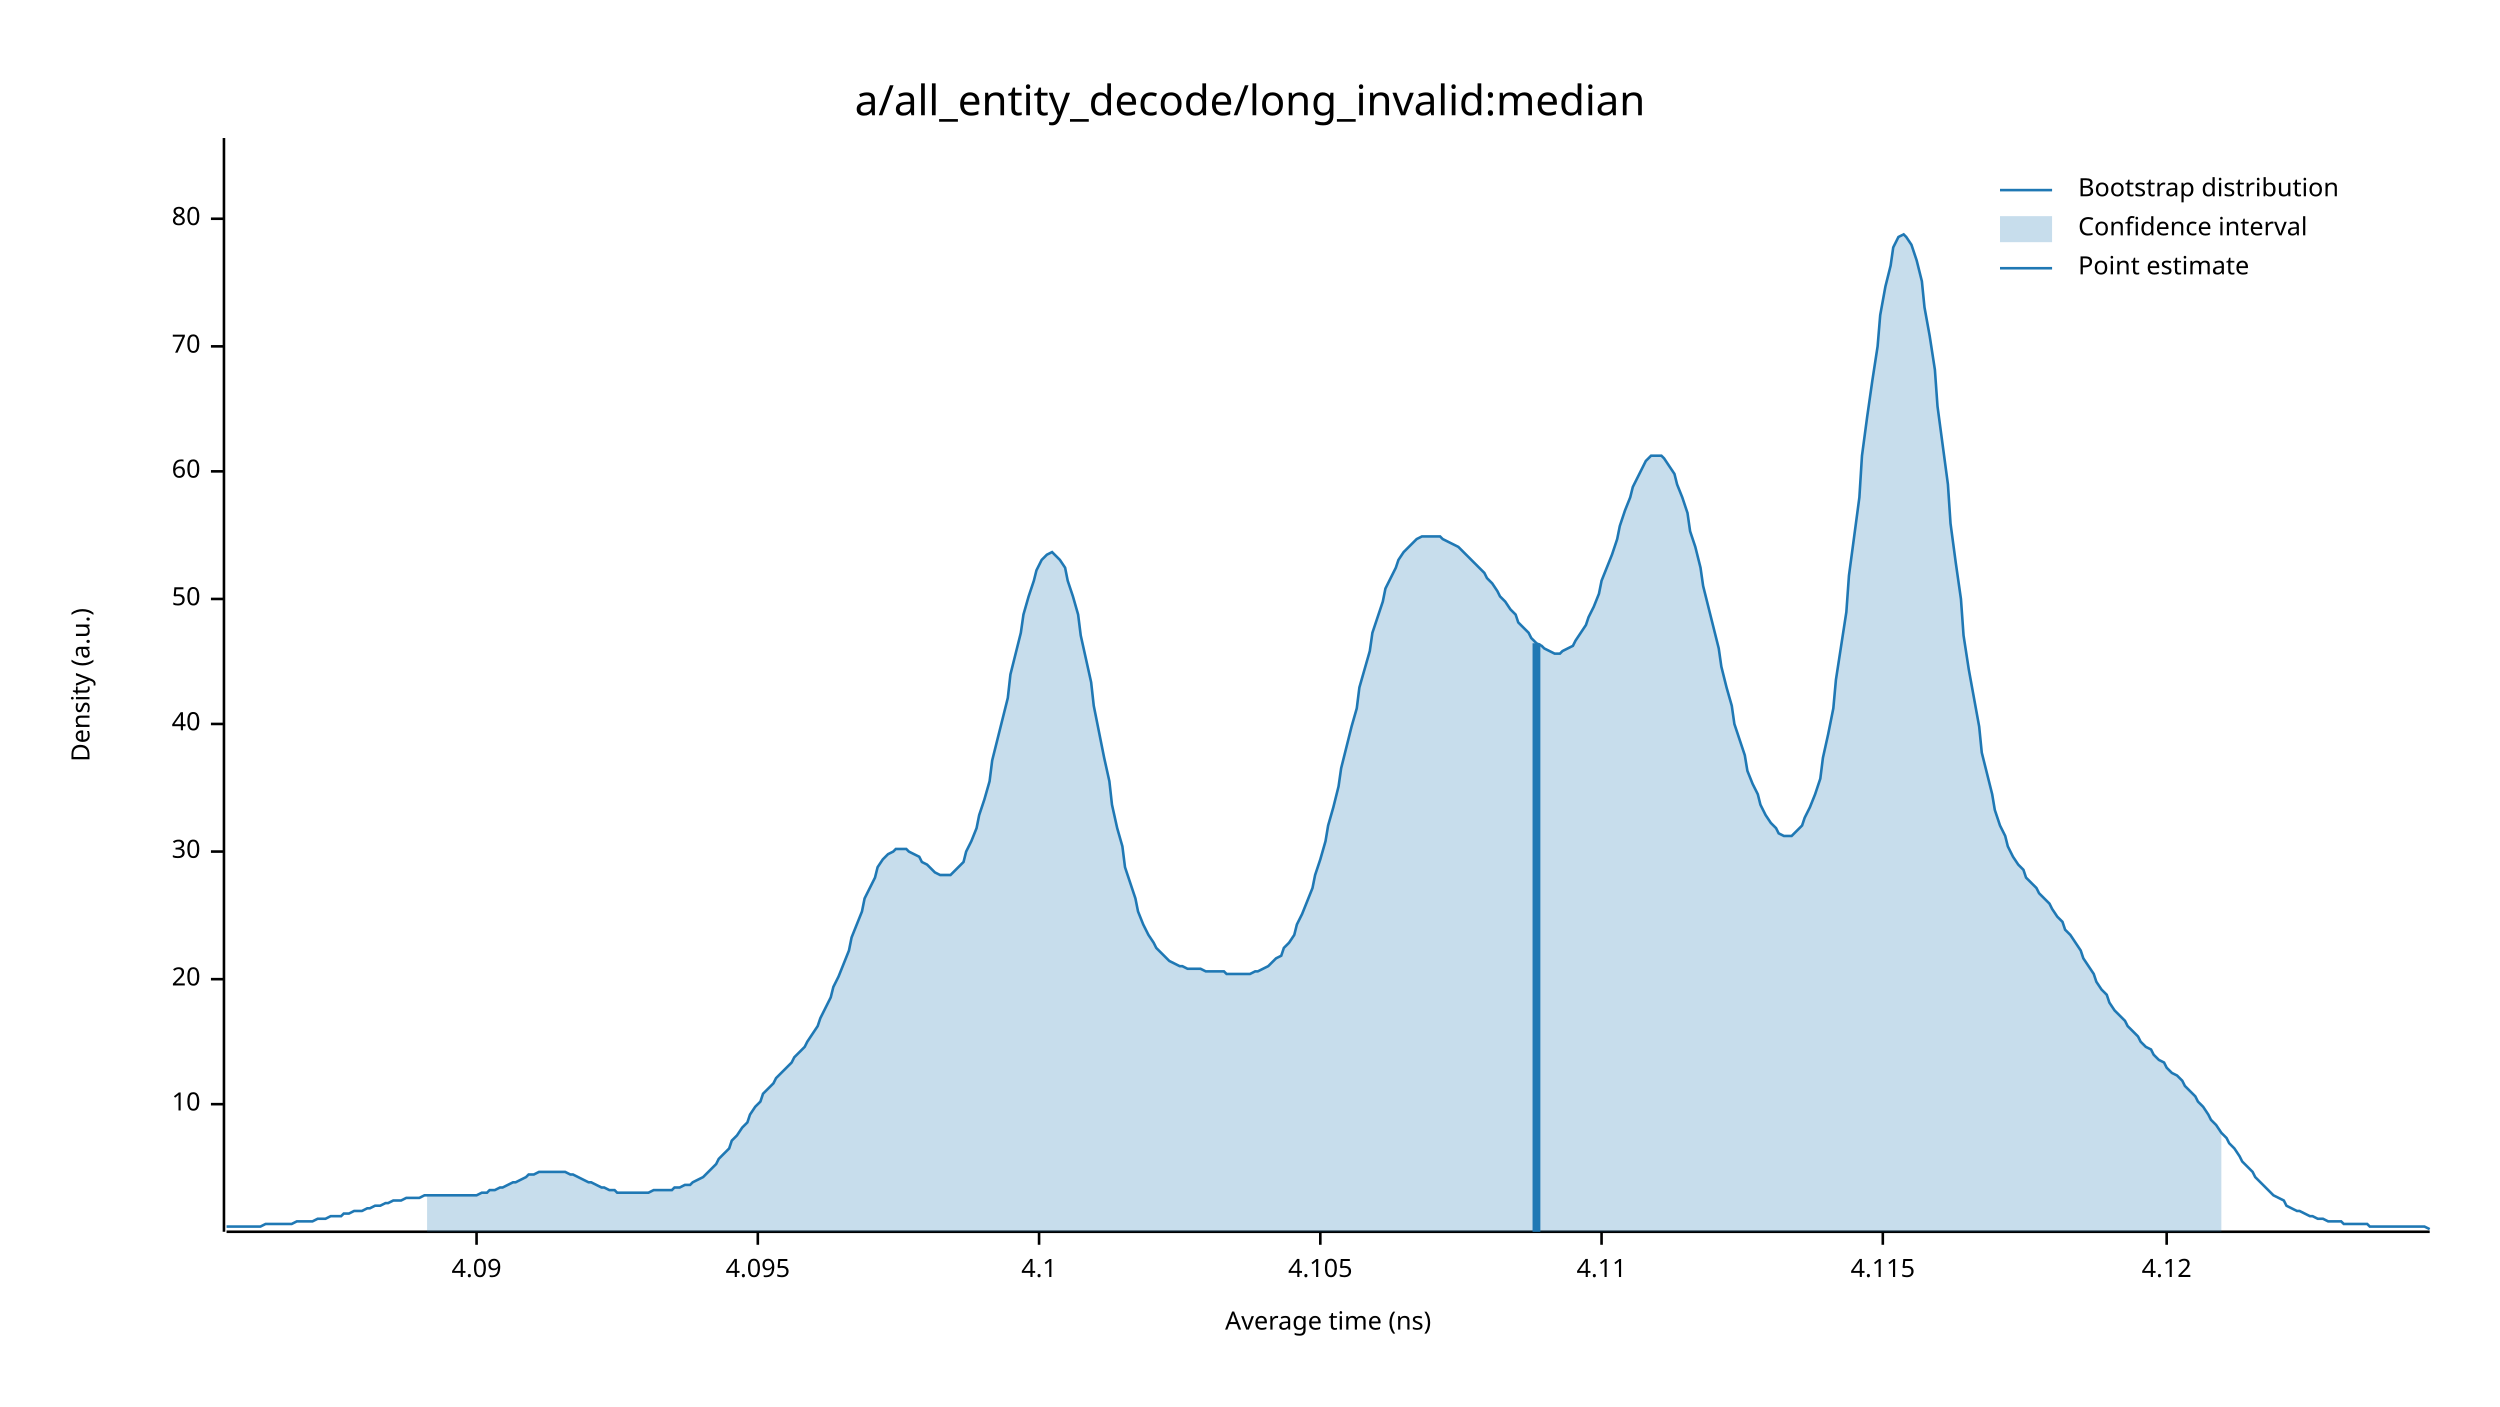
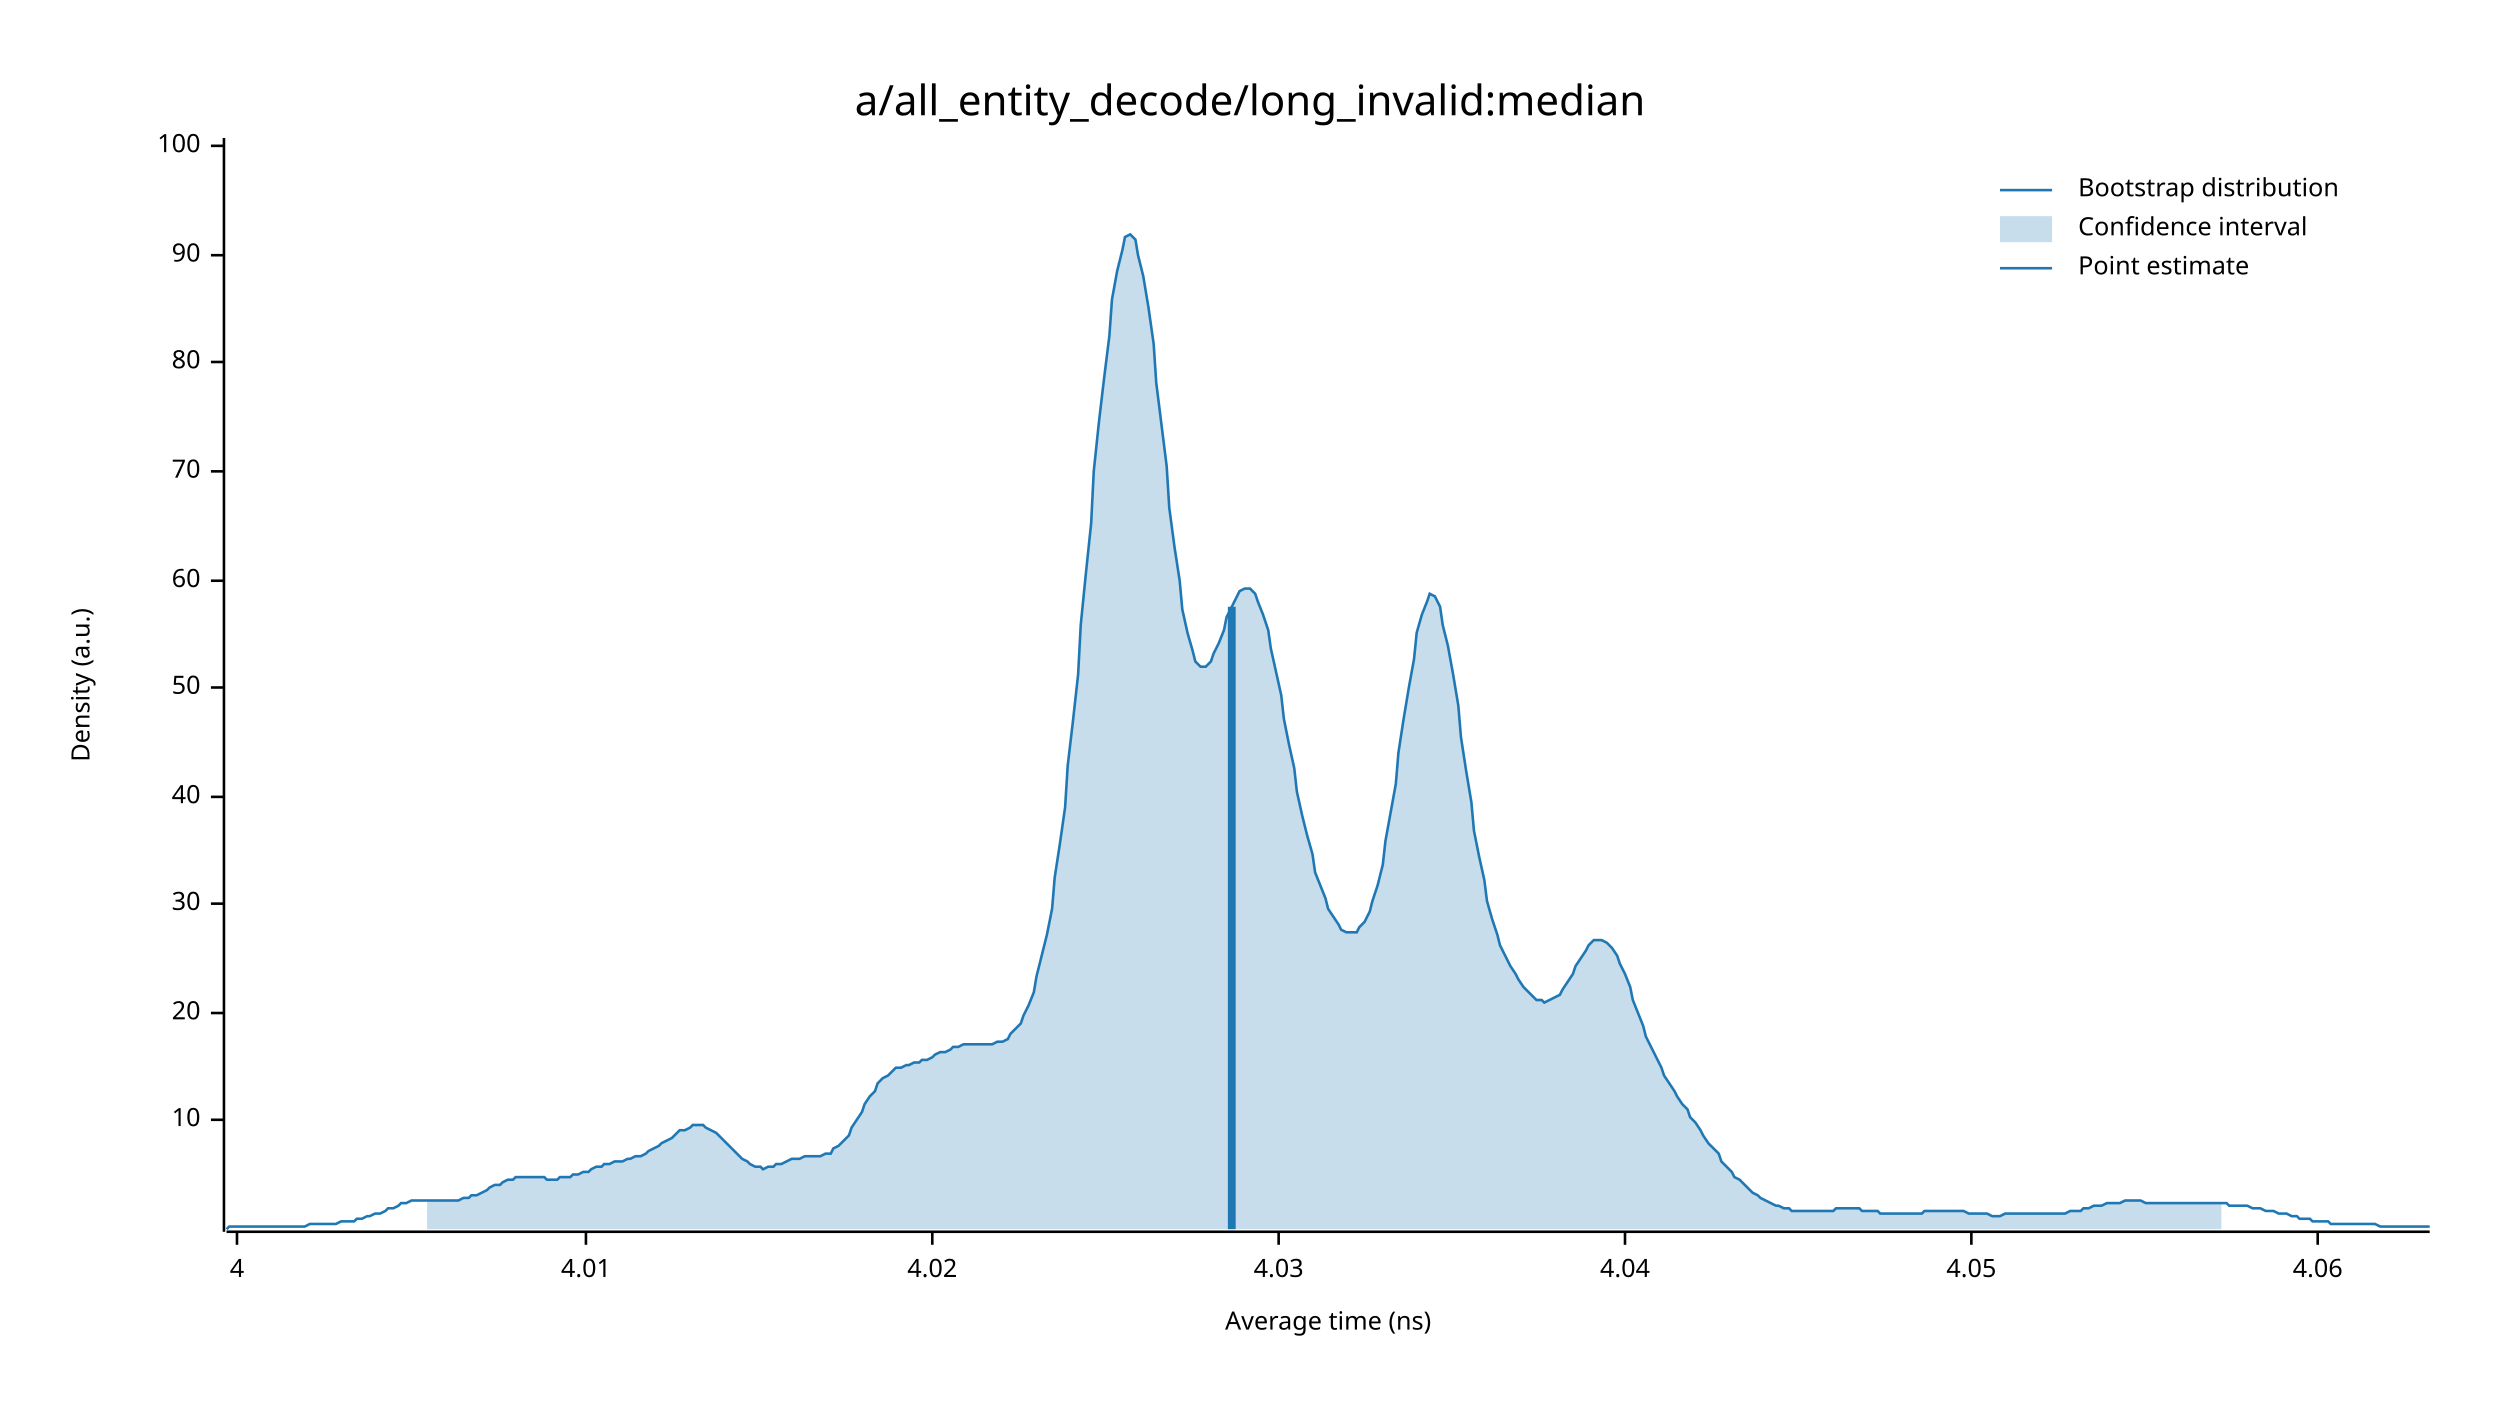
<svg xmlns="http://www.w3.org/2000/svg" width="960" height="540" viewBox="0 0 960 540">
  <text x="480" y="32" dy="0.76em" text-anchor="middle" font-family="sans-serif" font-size="16.129" opacity="1" fill="#000000">
a/all_entity_decode/long_invalid:median
</text>
  <text x="27" y="263" dy="0.76em" text-anchor="middle" font-family="sans-serif" font-size="9.677" opacity="1" fill="#000000" transform="rotate(270, 27, 263)">
Density (a.u.)
</text>
  <text x="510" y="513" dy="-0.5ex" text-anchor="middle" font-family="sans-serif" font-size="9.677" opacity="1" fill="#000000">
Average time (ns)
</text>
  <polyline fill="none" opacity="1" stroke="#000000" stroke-width="1" points="86,53 86,473 " />
-   <text x="77" y="424" dy="0.5ex" text-anchor="end" font-family="sans-serif" font-size="9.677" opacity="1" fill="#000000">
+   <text x="77" y="430" dy="0.5ex" text-anchor="end" font-family="sans-serif" font-size="9.677" opacity="1" fill="#000000">
10
</text>
-   <polyline fill="none" opacity="1" stroke="#000000" stroke-width="1" points="81,424 86,424 " />
-   <text x="77" y="376" dy="0.5ex" text-anchor="end" font-family="sans-serif" font-size="9.677" opacity="1" fill="#000000">
+   <polyline fill="none" opacity="1" stroke="#000000" stroke-width="1" points="81,430 86,430 " />
+   <text x="77" y="389" dy="0.5ex" text-anchor="end" font-family="sans-serif" font-size="9.677" opacity="1" fill="#000000">
20
</text>
-   <polyline fill="none" opacity="1" stroke="#000000" stroke-width="1" points="81,376 86,376 " />
-   <text x="77" y="327" dy="0.5ex" text-anchor="end" font-family="sans-serif" font-size="9.677" opacity="1" fill="#000000">
+   <polyline fill="none" opacity="1" stroke="#000000" stroke-width="1" points="81,389 86,389 " />
+   <text x="77" y="347" dy="0.5ex" text-anchor="end" font-family="sans-serif" font-size="9.677" opacity="1" fill="#000000">
30
</text>
-   <polyline fill="none" opacity="1" stroke="#000000" stroke-width="1" points="81,327 86,327 " />
-   <text x="77" y="278" dy="0.5ex" text-anchor="end" font-family="sans-serif" font-size="9.677" opacity="1" fill="#000000">
+   <polyline fill="none" opacity="1" stroke="#000000" stroke-width="1" points="81,347 86,347 " />
+   <text x="77" y="306" dy="0.5ex" text-anchor="end" font-family="sans-serif" font-size="9.677" opacity="1" fill="#000000">
40
</text>
-   <polyline fill="none" opacity="1" stroke="#000000" stroke-width="1" points="81,278 86,278 " />
-   <text x="77" y="230" dy="0.5ex" text-anchor="end" font-family="sans-serif" font-size="9.677" opacity="1" fill="#000000">
+   <polyline fill="none" opacity="1" stroke="#000000" stroke-width="1" points="81,306 86,306 " />
+   <text x="77" y="264" dy="0.5ex" text-anchor="end" font-family="sans-serif" font-size="9.677" opacity="1" fill="#000000">
50
</text>
-   <polyline fill="none" opacity="1" stroke="#000000" stroke-width="1" points="81,230 86,230 " />
-   <text x="77" y="181" dy="0.5ex" text-anchor="end" font-family="sans-serif" font-size="9.677" opacity="1" fill="#000000">
+   <polyline fill="none" opacity="1" stroke="#000000" stroke-width="1" points="81,264 86,264 " />
+   <text x="77" y="223" dy="0.5ex" text-anchor="end" font-family="sans-serif" font-size="9.677" opacity="1" fill="#000000">
60
</text>
-   <polyline fill="none" opacity="1" stroke="#000000" stroke-width="1" points="81,181 86,181 " />
-   <text x="77" y="133" dy="0.5ex" text-anchor="end" font-family="sans-serif" font-size="9.677" opacity="1" fill="#000000">
+   <polyline fill="none" opacity="1" stroke="#000000" stroke-width="1" points="81,223 86,223 " />
+   <text x="77" y="181" dy="0.5ex" text-anchor="end" font-family="sans-serif" font-size="9.677" opacity="1" fill="#000000">
70
</text>
-   <polyline fill="none" opacity="1" stroke="#000000" stroke-width="1" points="81,133 86,133 " />
-   <text x="77" y="84" dy="0.5ex" text-anchor="end" font-family="sans-serif" font-size="9.677" opacity="1" fill="#000000">
+   <polyline fill="none" opacity="1" stroke="#000000" stroke-width="1" points="81,181 86,181 " />
+   <text x="77" y="139" dy="0.5ex" text-anchor="end" font-family="sans-serif" font-size="9.677" opacity="1" fill="#000000">
80
</text>
-   <polyline fill="none" opacity="1" stroke="#000000" stroke-width="1" points="81,84 86,84 " />
+   <polyline fill="none" opacity="1" stroke="#000000" stroke-width="1" points="81,139 86,139 " />
+   <text x="77" y="98" dy="0.5ex" text-anchor="end" font-family="sans-serif" font-size="9.677" opacity="1" fill="#000000">
+ 90
+ </text>
+   <polyline fill="none" opacity="1" stroke="#000000" stroke-width="1" points="81,98 86,98 " />
+   <text x="77" y="56" dy="0.5ex" text-anchor="end" font-family="sans-serif" font-size="9.677" opacity="1" fill="#000000">
+ 100
+ </text>
+   <polyline fill="none" opacity="1" stroke="#000000" stroke-width="1" points="81,56 86,56 " />
  <polyline fill="none" opacity="1" stroke="#000000" stroke-width="1" points="87,473 933,473 " />
-   <text x="183" y="483" dy="0.76em" text-anchor="middle" font-family="sans-serif" font-size="9.677" opacity="1" fill="#000000">
- 4.09
+   <text x="91" y="483" dy="0.76em" text-anchor="middle" font-family="sans-serif" font-size="9.677" opacity="1" fill="#000000">
+ 4
</text>
-   <polyline fill="none" opacity="1" stroke="#000000" stroke-width="1" points="183,473 183,478 " />
-   <text x="291" y="483" dy="0.76em" text-anchor="middle" font-family="sans-serif" font-size="9.677" opacity="1" fill="#000000">
- 4.095
+   <polyline fill="none" opacity="1" stroke="#000000" stroke-width="1" points="91,473 91,478 " />
+   <text x="225" y="483" dy="0.76em" text-anchor="middle" font-family="sans-serif" font-size="9.677" opacity="1" fill="#000000">
+ 4.01
</text>
-   <polyline fill="none" opacity="1" stroke="#000000" stroke-width="1" points="291,473 291,478 " />
-   <text x="399" y="483" dy="0.76em" text-anchor="middle" font-family="sans-serif" font-size="9.677" opacity="1" fill="#000000">
- 4.1
+   <polyline fill="none" opacity="1" stroke="#000000" stroke-width="1" points="225,473 225,478 " />
+   <text x="358" y="483" dy="0.76em" text-anchor="middle" font-family="sans-serif" font-size="9.677" opacity="1" fill="#000000">
+ 4.02
</text>
-   <polyline fill="none" opacity="1" stroke="#000000" stroke-width="1" points="399,473 399,478 " />
-   <text x="507" y="483" dy="0.76em" text-anchor="middle" font-family="sans-serif" font-size="9.677" opacity="1" fill="#000000">
- 4.105
+   <polyline fill="none" opacity="1" stroke="#000000" stroke-width="1" points="358,473 358,478 " />
+   <text x="491" y="483" dy="0.76em" text-anchor="middle" font-family="sans-serif" font-size="9.677" opacity="1" fill="#000000">
+ 4.03
</text>
-   <polyline fill="none" opacity="1" stroke="#000000" stroke-width="1" points="507,473 507,478 " />
-   <text x="615" y="483" dy="0.76em" text-anchor="middle" font-family="sans-serif" font-size="9.677" opacity="1" fill="#000000">
- 4.11
+   <polyline fill="none" opacity="1" stroke="#000000" stroke-width="1" points="491,473 491,478 " />
+   <text x="624" y="483" dy="0.76em" text-anchor="middle" font-family="sans-serif" font-size="9.677" opacity="1" fill="#000000">
+ 4.04
</text>
-   <polyline fill="none" opacity="1" stroke="#000000" stroke-width="1" points="615,473 615,478 " />
-   <text x="723" y="483" dy="0.76em" text-anchor="middle" font-family="sans-serif" font-size="9.677" opacity="1" fill="#000000">
- 4.115
+   <polyline fill="none" opacity="1" stroke="#000000" stroke-width="1" points="624,473 624,478 " />
+   <text x="757" y="483" dy="0.76em" text-anchor="middle" font-family="sans-serif" font-size="9.677" opacity="1" fill="#000000">
+ 4.05
</text>
-   <polyline fill="none" opacity="1" stroke="#000000" stroke-width="1" points="723,473 723,478 " />
-   <text x="832" y="483" dy="0.76em" text-anchor="middle" font-family="sans-serif" font-size="9.677" opacity="1" fill="#000000">
- 4.12
+   <polyline fill="none" opacity="1" stroke="#000000" stroke-width="1" points="757,473 757,478 " />
+   <text x="890" y="483" dy="0.76em" text-anchor="middle" font-family="sans-serif" font-size="9.677" opacity="1" fill="#000000">
+ 4.06
</text>
-   <polyline fill="none" opacity="1" stroke="#000000" stroke-width="1" points="832,473 832,478 " />
-   <polyline fill="none" opacity="1" stroke="#1F78B4" stroke-width="1" points="87,471 88,471 90,471 92,471 93,471 95,471 97,471 98,471 100,471 102,470 103,470 105,470 107,470 109,470 110,470 112,470 114,469 115,469 117,469 119,469 120,469 122,468 124,468 125,468 127,467 129,467 131,467 132,466 134,466 136,465 137,465 139,465 141,464 142,464 144,463 146,463 148,462 149,462 151,461 153,461 154,461 156,460 158,460 159,460 161,460 163,459 164,459 166,459 168,459 170,459 171,459 173,459 175,459 176,459 178,459 180,459 181,459 183,459 185,458 187,458 188,457 190,457 192,456 193,456 195,455 197,454 198,454 200,453 202,452 203,451 205,451 207,450 209,450 210,450 212,450 214,450 215,450 217,450 219,451 220,451 222,452 224,453 226,454 227,454 229,455 231,456 232,456 234,457 236,457 237,458 239,458 241,458 242,458 244,458 246,458 248,458 249,458 251,457 253,457 254,457 256,457 258,457 259,456 261,456 263,455 265,455 266,454 268,453 270,452 271,451 273,449 275,447 276,445 278,443 280,441 281,438 283,436 285,433 287,431 288,428 290,425 292,423 293,420 295,418 297,416 298,414 300,412 302,410 304,408 305,406 307,404 309,402 310,400 312,397 314,394 315,391 317,387 319,383 320,379 322,375 324,370 326,365 327,360 329,355 331,350 332,345 334,341 336,337 337,333 339,330 341,328 343,327 344,326 346,326 348,326 349,327 351,328 353,329 354,331 356,332 358,334 359,335 361,336 363,336 365,336 366,335 368,333 370,331 371,327 373,323 375,318 376,313 378,307 380,300 381,292 383,284 385,276 387,268 388,259 390,251 392,243 393,236 395,229 397,223 398,219 400,215 402,213 404,212 405,213 407,215 409,218 410,223 412,229 414,236 415,244 417,253 419,262 420,271 422,281 424,291 426,300 427,309 429,318 431,325 432,333 434,339 436,345 437,350 439,355 441,359 443,362 444,364 446,366 448,368 449,369 451,370 453,371 454,371 456,372 458,372 459,372 461,372 463,373 465,373 466,373 468,373 470,373 471,374 473,374 475,374 476,374 478,374 480,374 482,373 483,373 485,372 487,371 488,370 490,368 492,367 493,364 495,362 497,359 498,355 500,351 502,346 504,341 505,336 507,330 509,323 510,317 512,310 514,302 515,295 517,287 519,279 521,272 522,264 524,257 526,250 527,243 529,237 531,231 532,226 534,222 536,218 537,215 539,212 541,210 543,208 544,207 546,206 548,206 549,206 551,206 553,206 554,207 556,208 558,209 560,210 561,211 563,213 565,215 566,216 568,218 570,220 571,222 573,224 575,227 576,229 578,231 580,234 582,236 583,239 585,241 587,243 588,245 590,247 592,248 593,249 595,250 597,251 599,251 600,250 602,249 604,248 605,246 607,243 609,240 610,237 612,233 614,228 615,223 617,218 619,213 621,207 622,202 624,196 626,191 627,187 629,183 631,179 632,177 634,175 636,175 638,175 639,176 641,179 643,182 644,186 646,191 648,197 649,204 651,210 653,218 654,225 656,233 658,241 660,249 661,256 663,264 665,271 666,278 668,284 670,290 671,296 673,301 675,305 676,309 678,313 680,316 682,318 683,320 685,321 687,321 688,321 690,319 692,317 693,314 695,310 697,305 699,299 700,291 702,282 704,272 705,261 707,248 709,235 710,221 712,206 714,191 715,175 717,160 719,146 721,133 722,121 724,110 726,102 727,95 729,91 731,90 732,91 734,94 736,100 738,108 739,118 741,129 743,142 744,156 746,171 748,186 749,201 751,216 753,230 754,244 756,257 758,268 760,279 761,289 763,297 765,305 766,311 768,317 770,321 771,325 773,329 775,332 777,334 778,337 780,339 782,341 783,343 785,345 787,347 788,349 790,352 792,354 793,357 795,359 797,362 799,365 800,368 802,371 804,374 805,377 807,380 809,382 810,385 812,388 814,390 816,392 817,394 819,396 821,398 822,400 824,402 826,403 827,405 829,407 831,408 832,410 834,412 836,413 838,415 839,417 841,419 843,421 844,423 846,425 848,428 849,430 851,432 853,435 855,437 856,439 858,441 860,444 861,446 863,448 865,450 866,452 868,454 870,456 871,457 873,459 875,460 877,461 878,463 880,464 882,465 883,465 885,466 887,467 888,467 890,468 892,468 894,469 895,469 897,469 899,469 900,470 902,470 904,470 905,470 907,470 909,470 910,471 912,471 914,471 916,471 917,471 919,471 921,471 922,471 924,471 926,471 927,471 929,471 931,471 933,472 " />
-   <polygon opacity="0.25" fill="#1F78B4" points="164,459 166,459 168,459 170,459 171,459 173,459 175,459 176,459 178,459 180,459 181,459 183,459 185,458 187,458 188,457 190,457 192,456 193,456 195,455 197,454 198,454 200,453 202,452 203,451 205,451 207,450 209,450 210,450 212,450 214,450 215,450 217,450 219,451 220,451 222,452 224,453 226,454 227,454 229,455 231,456 232,456 234,457 236,457 237,458 239,458 241,458 242,458 244,458 246,458 248,458 249,458 251,457 253,457 254,457 256,457 258,457 259,456 261,456 263,455 265,455 266,454 268,453 270,452 271,451 273,449 275,447 276,445 278,443 280,441 281,438 283,436 285,433 287,431 288,428 290,425 292,423 293,420 295,418 297,416 298,414 300,412 302,410 304,408 305,406 307,404 309,402 310,400 312,397 314,394 315,391 317,387 319,383 320,379 322,375 324,370 326,365 327,360 329,355 331,350 332,345 334,341 336,337 337,333 339,330 341,328 343,327 344,326 346,326 348,326 349,327 351,328 353,329 354,331 356,332 358,334 359,335 361,336 363,336 365,336 366,335 368,333 370,331 371,327 373,323 375,318 376,313 378,307 380,300 381,292 383,284 385,276 387,268 388,259 390,251 392,243 393,236 395,229 397,223 398,219 400,215 402,213 404,212 405,213 407,215 409,218 410,223 412,229 414,236 415,244 417,253 419,262 420,271 422,281 424,291 426,300 427,309 429,318 431,325 432,333 434,339 436,345 437,350 439,355 441,359 443,362 444,364 446,366 448,368 449,369 451,370 453,371 454,371 456,372 458,372 459,372 461,372 463,373 465,373 466,373 468,373 470,373 471,374 473,374 475,374 476,374 478,374 480,374 482,373 483,373 485,372 487,371 488,370 490,368 492,367 493,364 495,362 497,359 498,355 500,351 502,346 504,341 505,336 507,330 509,323 510,317 512,310 514,302 515,295 517,287 519,279 521,272 522,264 524,257 526,250 527,243 529,237 531,231 532,226 534,222 536,218 537,215 539,212 541,210 543,208 544,207 546,206 548,206 549,206 551,206 553,206 554,207 556,208 558,209 560,210 561,211 563,213 565,215 566,216 568,218 570,220 571,222 573,224 575,227 576,229 578,231 580,234 582,236 583,239 585,241 587,243 588,245 590,247 592,248 593,249 595,250 597,251 599,251 600,250 602,249 604,248 605,246 607,243 609,240 610,237 612,233 614,228 615,223 617,218 619,213 621,207 622,202 624,196 626,191 627,187 629,183 631,179 632,177 634,175 636,175 638,175 639,176 641,179 643,182 644,186 646,191 648,197 649,204 651,210 653,218 654,225 656,233 658,241 660,249 661,256 663,264 665,271 666,278 668,284 670,290 671,296 673,301 675,305 676,309 678,313 680,316 682,318 683,320 685,321 687,321 688,321 690,319 692,317 693,314 695,310 697,305 699,299 700,291 702,282 704,272 705,261 707,248 709,235 710,221 712,206 714,191 715,175 717,160 719,146 721,133 722,121 724,110 726,102 727,95 729,91 731,90 732,91 734,94 736,100 738,108 739,118 741,129 743,142 744,156 746,171 748,186 749,201 751,216 753,230 754,244 756,257 758,268 760,279 761,289 763,297 765,305 766,311 768,317 770,321 771,325 773,329 775,332 777,334 778,337 780,339 782,341 783,343 785,345 787,347 788,349 790,352 792,354 793,357 795,359 797,362 799,365 800,368 802,371 804,374 805,377 807,380 809,382 810,385 812,388 814,390 816,392 817,394 819,396 821,398 822,400 824,402 826,403 827,405 829,407 831,408 832,410 834,412 836,413 838,415 839,417 841,419 843,421 844,423 846,425 848,428 849,430 851,432 853,435 853,473 164,473 " />
-   <polyline fill="none" opacity="1" stroke="#1F78B4" stroke-width="3" points="590,473 590,247 " />
+   <polyline fill="none" opacity="1" stroke="#000000" stroke-width="1" points="890,473 890,478 " />
+   <polyline fill="none" opacity="1" stroke="#1F78B4" stroke-width="1" points="87,472 88,471 90,471 92,471 93,471 95,471 97,471 98,471 100,471 102,471 103,471 105,471 107,471 109,471 110,471 112,471 114,471 115,471 117,471 119,470 120,470 122,470 124,470 125,470 127,470 129,470 131,469 132,469 134,469 136,469 137,468 139,468 141,467 142,467 144,466 146,466 148,465 149,464 151,464 153,463 154,462 156,462 158,461 159,461 161,461 163,461 164,461 166,461 168,461 170,461 171,461 173,461 175,461 176,461 178,460 180,460 181,459 183,459 185,458 187,457 188,456 190,455 192,455 193,454 195,453 197,453 198,452 200,452 202,452 203,452 205,452 207,452 209,452 210,453 212,453 214,453 215,452 217,452 219,452 220,451 222,451 224,450 226,450 227,449 229,448 231,448 232,447 234,447 236,446 237,446 239,446 241,445 242,445 244,444 246,444 248,443 249,442 251,441 253,440 254,439 256,438 258,437 259,436 261,434 263,434 265,433 266,432 268,432 270,432 271,433 273,434 275,435 276,436 278,438 280,440 281,441 283,443 285,445 287,446 288,447 290,448 292,448 293,449 295,448 297,448 298,447 300,447 302,446 304,445 305,445 307,445 309,444 310,444 312,444 314,444 315,444 317,443 319,443 320,441 322,440 324,438 326,436 327,433 329,430 331,427 332,424 334,421 336,419 337,416 339,414 341,413 343,411 344,410 346,410 348,409 349,409 351,408 353,408 354,407 356,407 358,406 359,405 361,404 363,404 365,403 366,402 368,402 370,401 371,401 373,401 375,401 376,401 378,401 380,401 381,401 383,400 385,400 387,399 388,397 390,395 392,393 393,390 395,386 397,381 398,375 400,367 402,359 404,349 405,337 407,324 409,310 410,294 412,277 414,259 415,240 417,220 419,201 420,181 422,162 424,145 426,129 427,115 429,104 431,96 432,91 434,90 436,92 437,98 439,106 441,118 443,132 444,147 446,163 448,179 449,195 451,210 453,223 454,234 456,243 458,250 459,254 461,256 463,256 465,254 466,251 468,247 470,242 471,237 473,233 475,229 476,227 478,226 480,226 482,228 483,231 485,236 487,242 488,249 490,258 492,267 493,276 495,286 497,295 498,304 500,313 502,321 504,328 505,335 507,340 509,345 510,349 512,352 514,355 515,357 517,358 519,358 521,358 522,356 524,354 526,350 527,346 529,340 531,332 532,323 534,312 536,301 537,289 539,276 541,264 543,253 544,243 546,236 548,231 549,228 551,229 553,233 554,240 556,248 558,259 560,271 561,283 563,296 565,308 566,319 568,329 570,338 571,346 573,353 575,359 576,363 578,367 580,371 582,374 583,376 585,379 587,381 588,382 590,384 592,384 593,385 595,384 597,383 599,382 600,380 602,377 604,374 605,371 607,368 609,365 610,363 612,361 614,361 615,361 617,362 619,364 621,367 622,370 624,374 626,379 627,384 629,389 631,394 632,398 634,402 636,406 638,410 639,413 641,416 643,419 644,421 646,424 648,426 649,429 651,431 653,434 654,436 656,439 658,441 660,443 661,446 663,448 665,450 666,452 668,453 670,455 671,456 673,458 675,459 676,460 678,461 680,462 682,463 683,463 685,464 687,464 688,465 690,465 692,465 693,465 695,465 697,465 699,465 700,465 702,465 704,465 705,464 707,464 709,464 710,464 712,464 714,464 715,465 717,465 719,465 721,465 722,466 724,466 726,466 727,466 729,466 731,466 732,466 734,466 736,466 738,466 739,465 741,465 743,465 744,465 746,465 748,465 749,465 751,465 753,465 754,465 756,466 758,466 760,466 761,466 763,466 765,467 766,467 768,467 770,466 771,466 773,466 775,466 777,466 778,466 780,466 782,466 783,466 785,466 787,466 788,466 790,466 792,466 793,466 795,465 797,465 799,465 800,464 802,464 804,463 805,463 807,463 809,462 810,462 812,462 814,462 816,461 817,461 819,461 821,461 822,461 824,462 826,462 827,462 829,462 831,462 832,462 834,462 836,462 838,462 839,462 841,462 843,462 844,462 846,462 848,462 849,462 851,462 853,462 855,462 856,463 858,463 860,463 861,463 863,463 865,464 866,464 868,464 870,465 871,465 873,465 875,466 877,466 878,466 880,467 882,467 883,468 885,468 887,468 888,469 890,469 892,469 894,469 895,470 897,470 899,470 900,470 902,470 904,470 905,470 907,470 909,470 910,470 912,470 914,471 916,471 917,471 919,471 921,471 922,471 924,471 926,471 927,471 929,471 931,471 933,471 " />
+   <polygon opacity="0.25" fill="#1F78B4" points="164,461 166,461 168,461 170,461 171,461 173,461 175,461 176,461 178,460 180,460 181,459 183,459 185,458 187,457 188,456 190,455 192,455 193,454 195,453 197,453 198,452 200,452 202,452 203,452 205,452 207,452 209,452 210,453 212,453 214,453 215,452 217,452 219,452 220,451 222,451 224,450 226,450 227,449 229,448 231,448 232,447 234,447 236,446 237,446 239,446 241,445 242,445 244,444 246,444 248,443 249,442 251,441 253,440 254,439 256,438 258,437 259,436 261,434 263,434 265,433 266,432 268,432 270,432 271,433 273,434 275,435 276,436 278,438 280,440 281,441 283,443 285,445 287,446 288,447 290,448 292,448 293,449 295,448 297,448 298,447 300,447 302,446 304,445 305,445 307,445 309,444 310,444 312,444 314,444 315,444 317,443 319,443 320,441 322,440 324,438 326,436 327,433 329,430 331,427 332,424 334,421 336,419 337,416 339,414 341,413 343,411 344,410 346,410 348,409 349,409 351,408 353,408 354,407 356,407 358,406 359,405 361,404 363,404 365,403 366,402 368,402 370,401 371,401 373,401 375,401 376,401 378,401 380,401 381,401 383,400 385,400 387,399 388,397 390,395 392,393 393,390 395,386 397,381 398,375 400,367 402,359 404,349 405,337 407,324 409,310 410,294 412,277 414,259 415,240 417,220 419,201 420,181 422,162 424,145 426,129 427,115 429,104 431,96 432,91 434,90 436,92 437,98 439,106 441,118 443,132 444,147 446,163 448,179 449,195 451,210 453,223 454,234 456,243 458,250 459,254 461,256 463,256 465,254 466,251 468,247 470,242 471,237 473,233 475,229 476,227 478,226 480,226 482,228 483,231 485,236 487,242 488,249 490,258 492,267 493,276 495,286 497,295 498,304 500,313 502,321 504,328 505,335 507,340 509,345 510,349 512,352 514,355 515,357 517,358 519,358 521,358 522,356 524,354 526,350 527,346 529,340 531,332 532,323 534,312 536,301 537,289 539,276 541,264 543,253 544,243 546,236 548,231 549,228 551,229 553,233 554,240 556,248 558,259 560,271 561,283 563,296 565,308 566,319 568,329 570,338 571,346 573,353 575,359 576,363 578,367 580,371 582,374 583,376 585,379 587,381 588,382 590,384 592,384 593,385 595,384 597,383 599,382 600,380 602,377 604,374 605,371 607,368 609,365 610,363 612,361 614,361 615,361 617,362 619,364 621,367 622,370 624,374 626,379 627,384 629,389 631,394 632,398 634,402 636,406 638,410 639,413 641,416 643,419 644,421 646,424 648,426 649,429 651,431 653,434 654,436 656,439 658,441 660,443 661,446 663,448 665,450 666,452 668,453 670,455 671,456 673,458 675,459 676,460 678,461 680,462 682,463 683,463 685,464 687,464 688,465 690,465 692,465 693,465 695,465 697,465 699,465 700,465 702,465 704,465 705,464 707,464 709,464 710,464 712,464 714,464 715,465 717,465 719,465 721,465 722,466 724,466 726,466 727,466 729,466 731,466 732,466 734,466 736,466 738,466 739,465 741,465 743,465 744,465 746,465 748,465 749,465 751,465 753,465 754,465 756,466 758,466 760,466 761,466 763,466 765,467 766,467 768,467 770,466 771,466 773,466 775,466 777,466 778,466 780,466 782,466 783,466 785,466 787,466 788,466 790,466 792,466 793,466 795,465 797,465 799,465 800,464 802,464 804,463 805,463 807,463 809,462 810,462 812,462 814,462 816,461 817,461 819,461 821,461 822,461 824,462 826,462 827,462 829,462 831,462 832,462 834,462 836,462 838,462 839,462 841,462 843,462 844,462 846,462 848,462 849,462 851,462 853,462 853,472 164,472 " />
+   <polyline fill="none" opacity="1" stroke="#1F78B4" stroke-width="3" points="473,472 473,233 " />
  <text x="798" y="68" dy="0.76em" text-anchor="start" font-family="sans-serif" font-size="9.677" opacity="1" fill="#000000">
Bootstrap distribution
</text>
  <text x="798" y="83" dy="0.76em" text-anchor="start" font-family="sans-serif" font-size="9.677" opacity="1" fill="#000000">
Confidence interval
</text>
  <text x="798" y="98" dy="0.76em" text-anchor="start" font-family="sans-serif" font-size="9.677" opacity="1" fill="#000000">
Point estimate
</text>
  <polyline fill="none" opacity="1" stroke="#1F78B4" stroke-width="1" points="768,73 788,73 " />
  <rect x="768" y="83" width="20" height="10" opacity="0.25" fill="#1F78B4" stroke="none" />
  <polyline fill="none" opacity="1" stroke="#1F78B4" stroke-width="1" points="768,103 788,103 " />
</svg>
